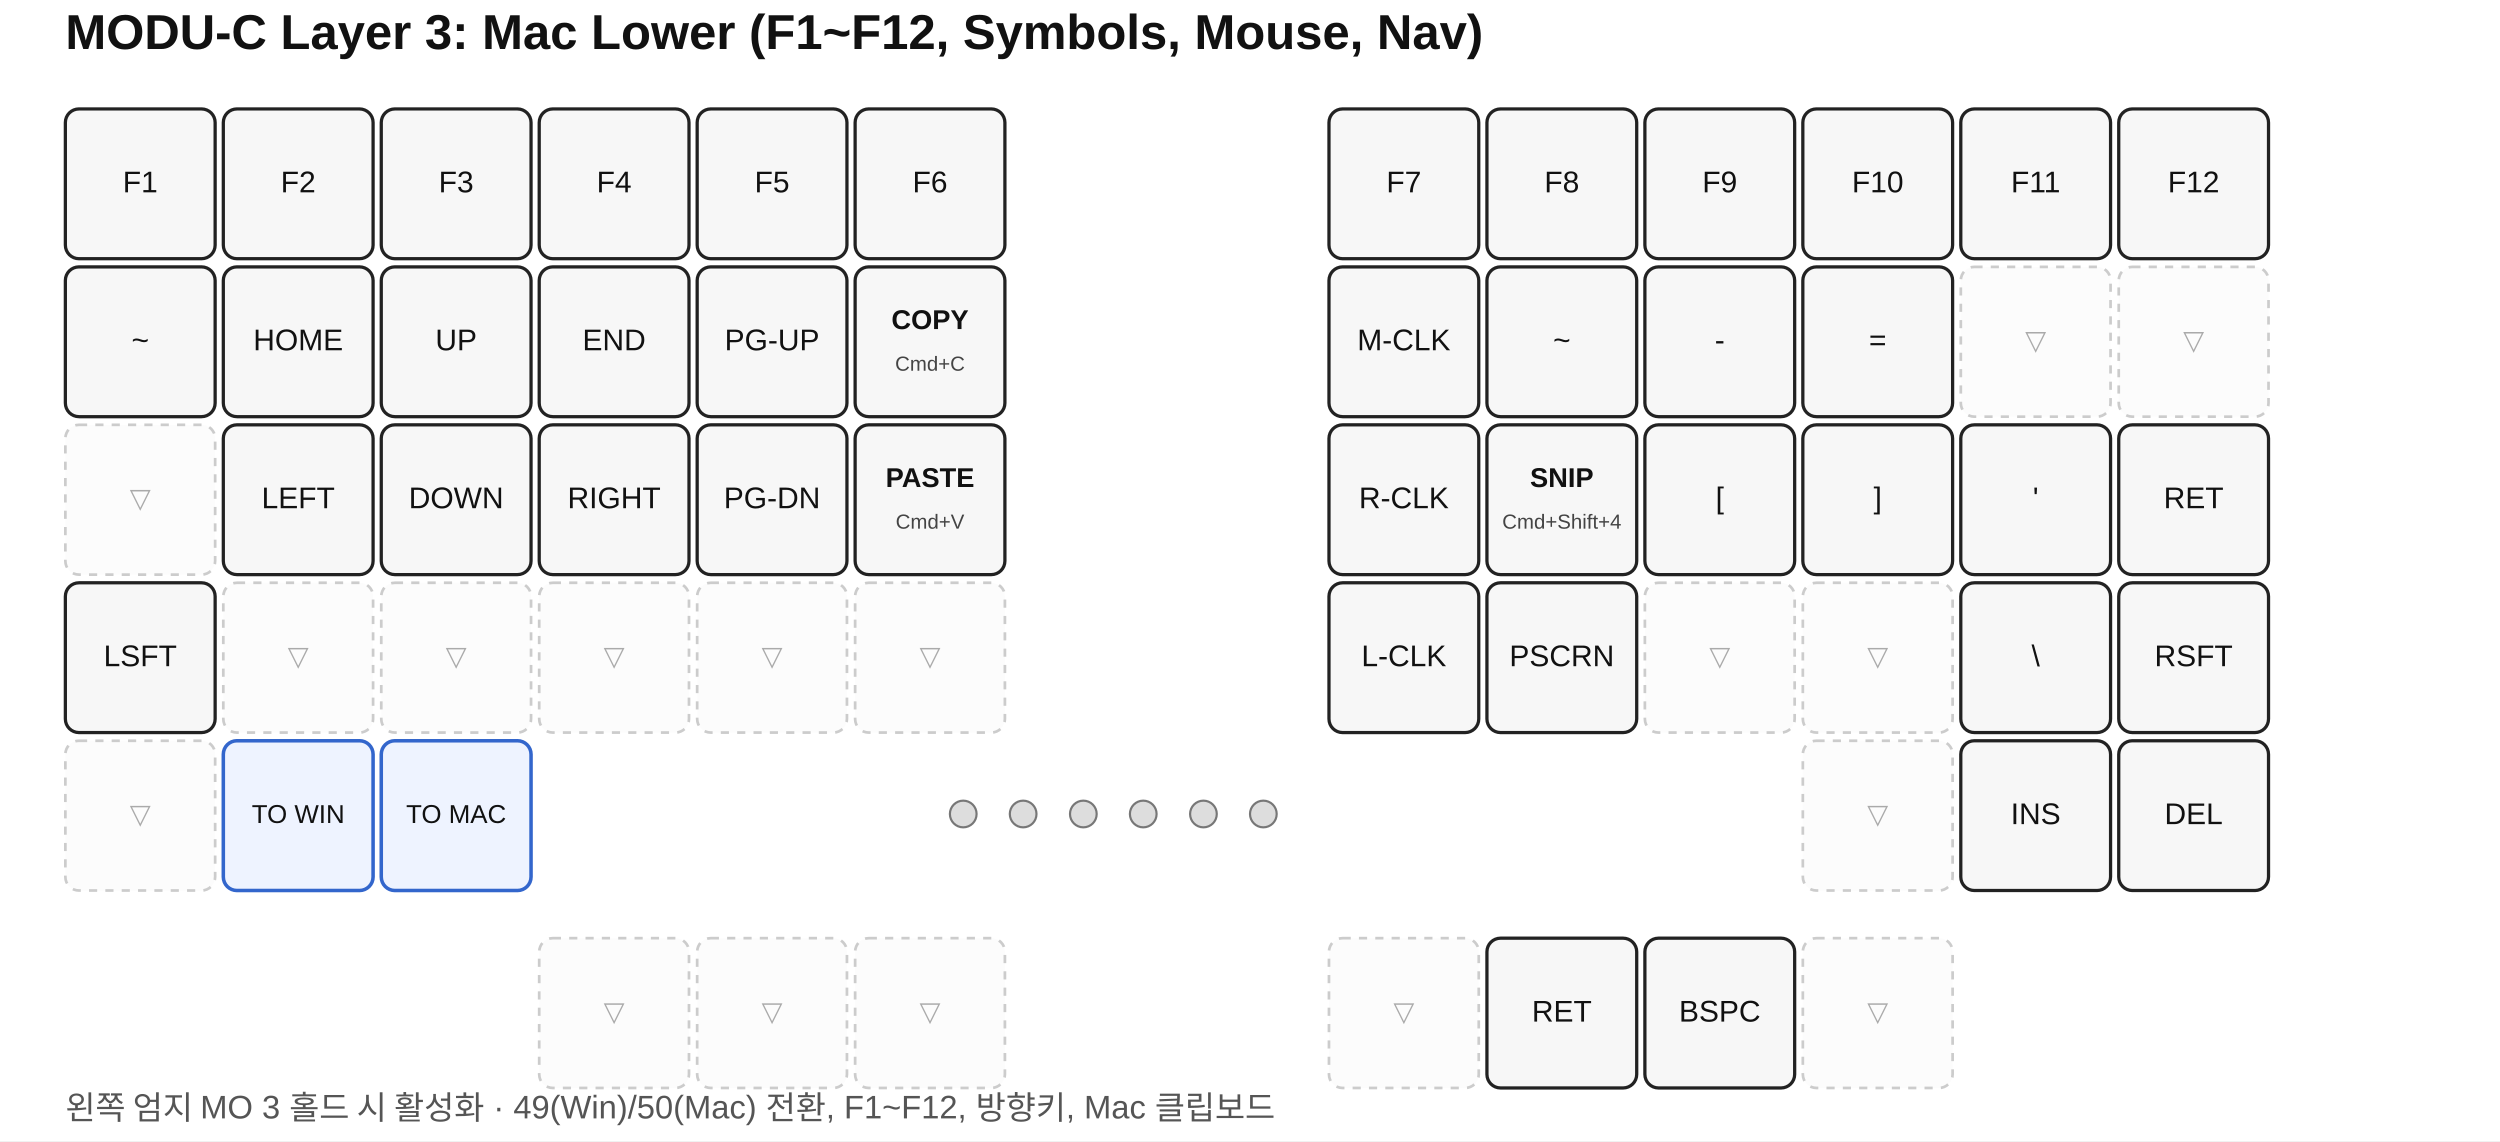
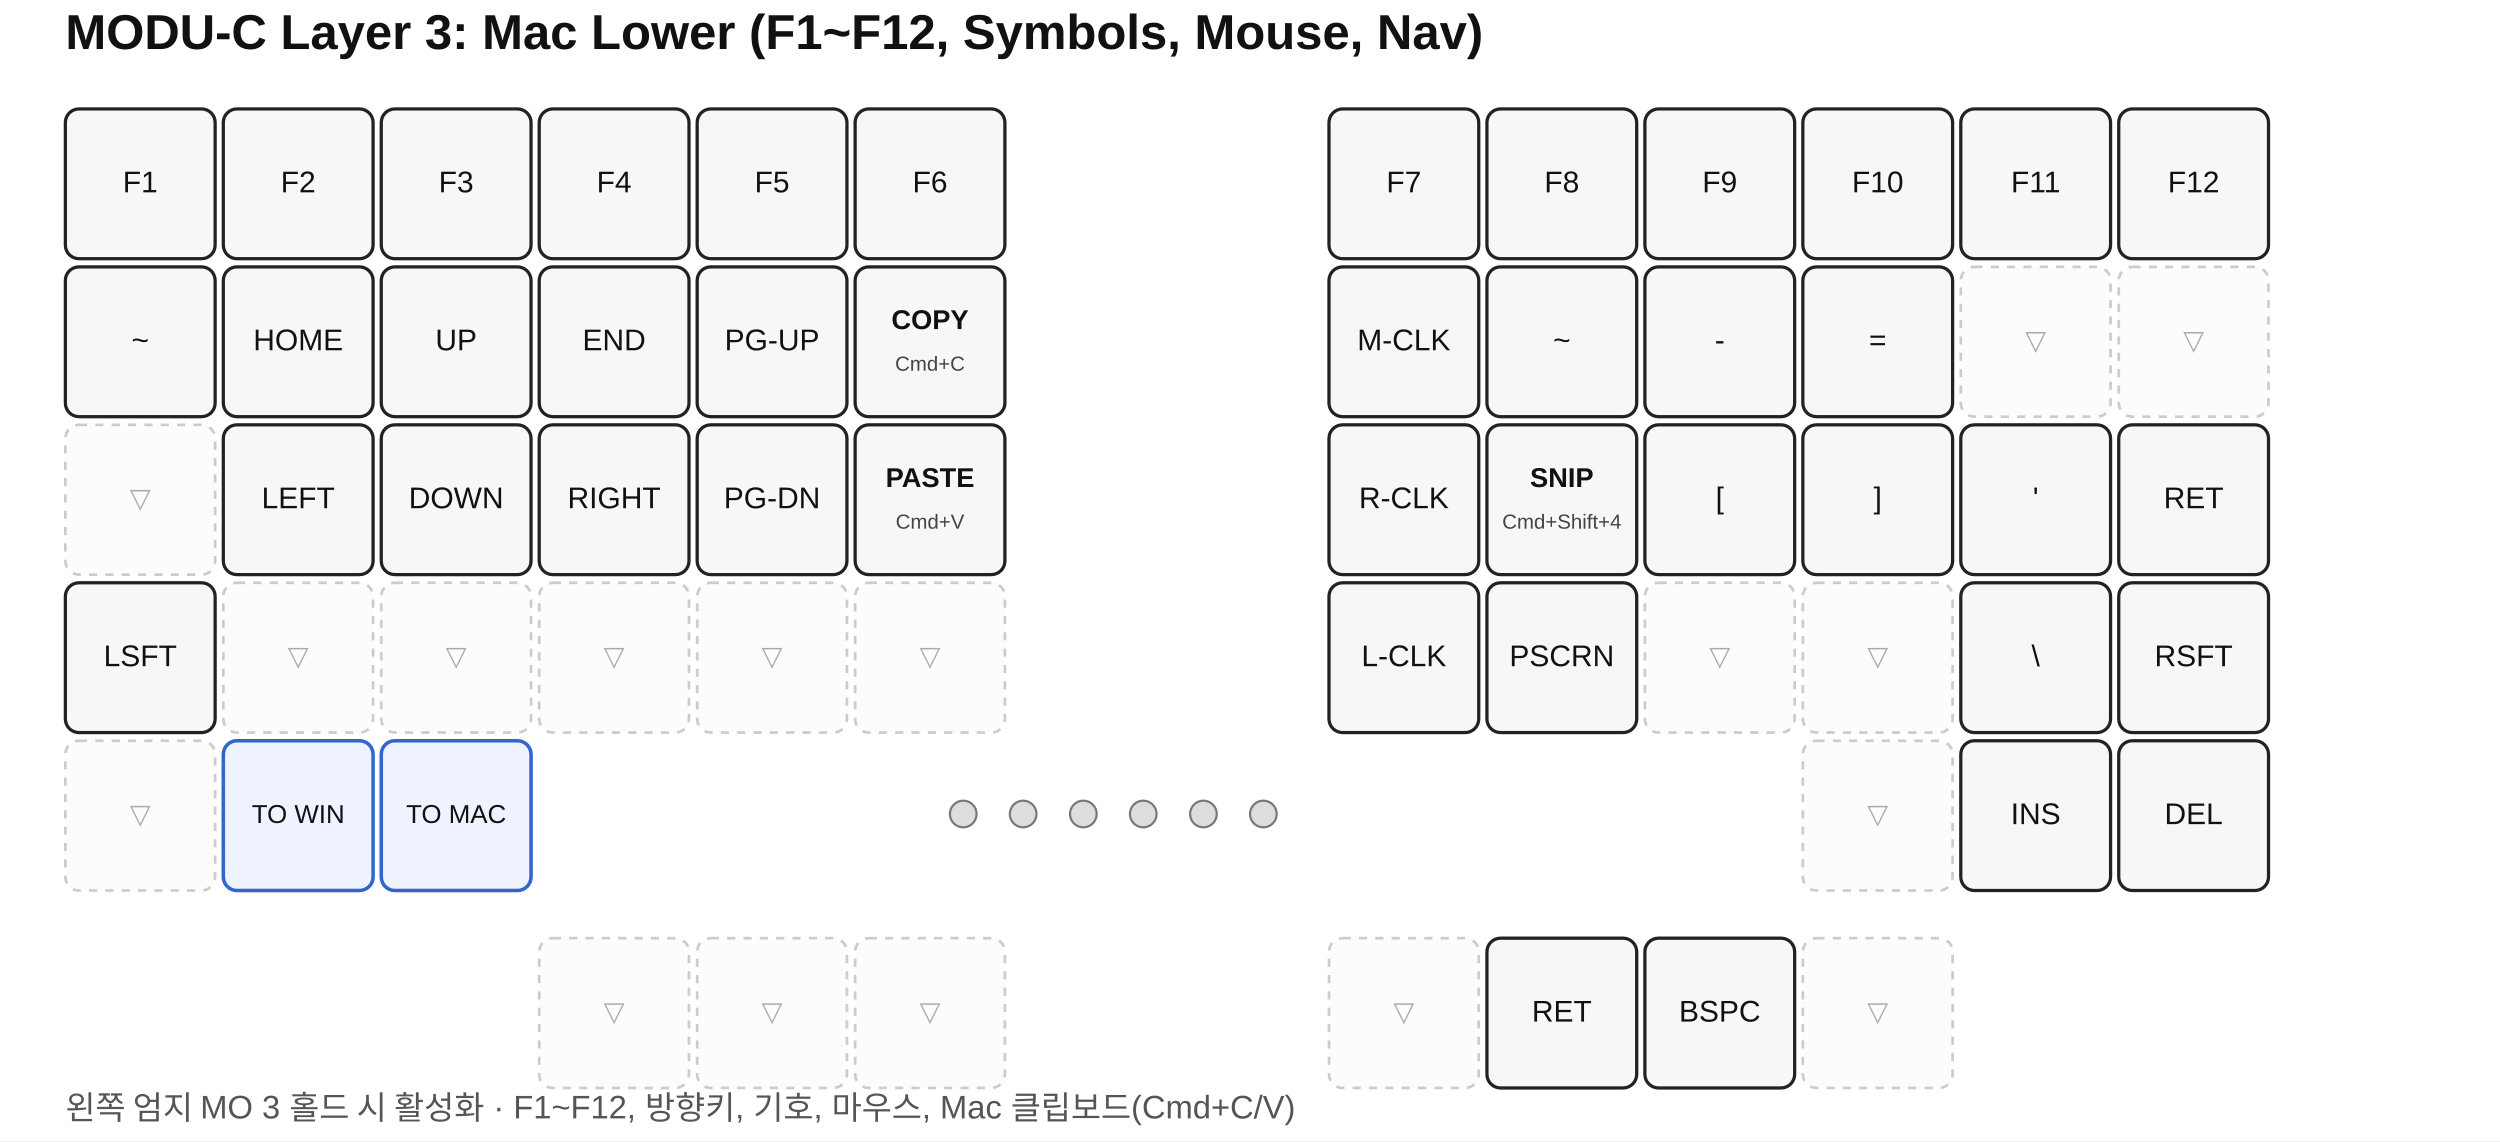
<svg xmlns="http://www.w3.org/2000/svg" width="918" height="419" viewBox="0 0 918 419">
  <rect width="100%" height="100%" fill="white" />
  <style>
text{font-family:Arial,sans-serif;fill:#111}
.key{fill:#f7f7f7;stroke:#222;stroke-width:1.2}
.trans{fill:#fcfcfc;stroke:#ccc;stroke-width:1;stroke-dasharray:3 3}
.mo{fill:#eef3ff;stroke:#3366cc;stroke-width:1.3}
.boot{fill:#ffeeee;stroke:#cc3333;stroke-width:1.3}
.none{fill:#ddd;stroke:#777;stroke-width:0.8}
.title{font-weight:700;font-size:18px}
.note{font-size:12px;fill:#555}
.label{font-size:11px;text-anchor:middle;dominant-baseline:middle}
.label-sm{font-size:9.5px;text-anchor:middle;dominant-baseline:middle}
.label-multi-1{font-size:10px;font-weight:700;text-anchor:middle;dominant-baseline:middle}
.label-multi-2{font-size:7.5px;text-anchor:middle;dominant-baseline:middle;fill:#444}
.label-trans{font-size:10px;text-anchor:middle;dominant-baseline:middle;fill:#aaa}
</style>
  <text x="24" y="18" class="title">MODU-C Layer 3: Mac Lower (F1~F12, Symbols, Mouse, Nav)</text>
-   <rect class="key" x="24" y="40" width="55" height="55" rx="5" />
+   <rect class="key" x="24.0" y="40.0" width="55.0" height="55.0" rx="5" />
  <text class="label" x="51.5" y="67.5">F1</text>
-   <rect class="key" x="82" y="40" width="55" height="55" rx="5" />
+   <rect class="key" x="82.0" y="40.0" width="55.0" height="55.0" rx="5" />
  <text class="label" x="109.5" y="67.5">F2</text>
-   <rect class="key" x="140" y="40" width="55" height="55" rx="5" />
+   <rect class="key" x="140.0" y="40.0" width="55.0" height="55.0" rx="5" />
  <text class="label" x="167.5" y="67.5">F3</text>
-   <rect class="key" x="198" y="40" width="55" height="55" rx="5" />
+   <rect class="key" x="198.0" y="40.0" width="55.0" height="55.0" rx="5" />
  <text class="label" x="225.5" y="67.5">F4</text>
-   <rect class="key" x="256" y="40" width="55" height="55" rx="5" />
+   <rect class="key" x="256.0" y="40.0" width="55.0" height="55.0" rx="5" />
  <text class="label" x="283.5" y="67.5">F5</text>
-   <rect class="key" x="314" y="40" width="55" height="55" rx="5" />
+   <rect class="key" x="314.0" y="40.0" width="55.0" height="55.0" rx="5" />
  <text class="label" x="341.5" y="67.5">F6</text>
-   <rect class="key" x="488" y="40" width="55" height="55" rx="5" />
+   <rect class="key" x="488.0" y="40.0" width="55.0" height="55.0" rx="5" />
  <text class="label" x="515.5" y="67.5">F7</text>
-   <rect class="key" x="546" y="40" width="55" height="55" rx="5" />
+   <rect class="key" x="546.0" y="40.0" width="55.0" height="55.0" rx="5" />
  <text class="label" x="573.5" y="67.5">F8</text>
-   <rect class="key" x="604" y="40" width="55" height="55" rx="5" />
+   <rect class="key" x="604.0" y="40.0" width="55.0" height="55.0" rx="5" />
  <text class="label" x="631.5" y="67.5">F9</text>
-   <rect class="key" x="662" y="40" width="55" height="55" rx="5" />
+   <rect class="key" x="662.0" y="40.0" width="55.0" height="55.0" rx="5" />
  <text class="label" x="689.5" y="67.5">F10</text>
-   <rect class="key" x="720" y="40" width="55" height="55" rx="5" />
+   <rect class="key" x="720.0" y="40.0" width="55.0" height="55.0" rx="5" />
  <text class="label" x="747.5" y="67.5">F11</text>
-   <rect class="key" x="778" y="40" width="55" height="55" rx="5" />
+   <rect class="key" x="778.0" y="40.0" width="55.0" height="55.0" rx="5" />
  <text class="label" x="805.5" y="67.5">F12</text>
-   <rect class="key" x="24" y="98" width="55" height="55" rx="5" />
+   <rect class="key" x="24.0" y="98.0" width="55.0" height="55.0" rx="5" />
  <text class="label" x="51.5" y="125.5">~</text>
-   <rect class="key" x="82" y="98" width="55" height="55" rx="5" />
+   <rect class="key" x="82.0" y="98.0" width="55.0" height="55.0" rx="5" />
  <text class="label" x="109.5" y="125.5">HOME</text>
-   <rect class="key" x="140" y="98" width="55" height="55" rx="5" />
+   <rect class="key" x="140.0" y="98.0" width="55.0" height="55.0" rx="5" />
  <text class="label" x="167.5" y="125.5">UP</text>
-   <rect class="key" x="198" y="98" width="55" height="55" rx="5" />
+   <rect class="key" x="198.0" y="98.0" width="55.0" height="55.0" rx="5" />
  <text class="label" x="225.5" y="125.5">END</text>
-   <rect class="key" x="256" y="98" width="55" height="55" rx="5" />
+   <rect class="key" x="256.0" y="98.0" width="55.0" height="55.0" rx="5" />
  <text class="label" x="283.5" y="125.5">PG-UP</text>
-   <rect class="key" x="314" y="98" width="55" height="55" rx="5" />
-   <text class="label-multi-1" x="341.5" y="118">COPY</text>
-   <text class="label-multi-2" x="341.5" y="134">Cmd+C</text>
-   <rect class="key" x="488" y="98" width="55" height="55" rx="5" />
+   <rect class="key" x="314.0" y="98.0" width="55.0" height="55.0" rx="5" />
+   <text class="label-multi-1" x="341.5" y="118.0">COPY</text>
+   <text class="label-multi-2" x="341.5" y="134.0">Cmd+C</text>
+   <rect class="key" x="488.0" y="98.0" width="55.0" height="55.0" rx="5" />
  <text class="label" x="515.5" y="125.5">M-CLK</text>
-   <rect class="key" x="546" y="98" width="55" height="55" rx="5" />
+   <rect class="key" x="546.0" y="98.0" width="55.0" height="55.0" rx="5" />
  <text class="label" x="573.5" y="125.5">~</text>
-   <rect class="key" x="604" y="98" width="55" height="55" rx="5" />
+   <rect class="key" x="604.0" y="98.0" width="55.0" height="55.0" rx="5" />
  <text class="label" x="631.5" y="125.5">-</text>
-   <rect class="key" x="662" y="98" width="55" height="55" rx="5" />
+   <rect class="key" x="662.0" y="98.0" width="55.0" height="55.0" rx="5" />
  <text class="label" x="689.5" y="125.5">=</text>
-   <rect class="trans" x="720" y="98" width="55" height="55" rx="5" />
+   <rect class="trans" x="720.0" y="98.0" width="55.0" height="55.0" rx="5" />
  <text class="label-trans" x="747.5" y="125.5">▽</text>
-   <rect class="trans" x="778" y="98" width="55" height="55" rx="5" />
+   <rect class="trans" x="778.0" y="98.0" width="55.0" height="55.0" rx="5" />
  <text class="label-trans" x="805.5" y="125.5">▽</text>
-   <rect class="trans" x="24" y="156" width="55" height="55" rx="5" />
+   <rect class="trans" x="24.0" y="156.0" width="55.0" height="55.0" rx="5" />
  <text class="label-trans" x="51.5" y="183.5">▽</text>
-   <rect class="key" x="82" y="156" width="55" height="55" rx="5" />
+   <rect class="key" x="82.0" y="156.0" width="55.0" height="55.0" rx="5" />
  <text class="label" x="109.5" y="183.5">LEFT</text>
-   <rect class="key" x="140" y="156" width="55" height="55" rx="5" />
+   <rect class="key" x="140.0" y="156.0" width="55.0" height="55.0" rx="5" />
  <text class="label" x="167.5" y="183.5">DOWN</text>
-   <rect class="key" x="198" y="156" width="55" height="55" rx="5" />
+   <rect class="key" x="198.0" y="156.0" width="55.0" height="55.0" rx="5" />
  <text class="label" x="225.5" y="183.5">RIGHT</text>
-   <rect class="key" x="256" y="156" width="55" height="55" rx="5" />
+   <rect class="key" x="256.0" y="156.0" width="55.0" height="55.0" rx="5" />
  <text class="label" x="283.5" y="183.5">PG-DN</text>
-   <rect class="key" x="314" y="156" width="55" height="55" rx="5" />
-   <text class="label-multi-1" x="341.5" y="176">PASTE</text>
-   <text class="label-multi-2" x="341.5" y="192">Cmd+V</text>
-   <rect class="key" x="488" y="156" width="55" height="55" rx="5" />
+   <rect class="key" x="314.0" y="156.0" width="55.0" height="55.0" rx="5" />
+   <text class="label-multi-1" x="341.5" y="176.0">PASTE</text>
+   <text class="label-multi-2" x="341.5" y="192.0">Cmd+V</text>
+   <rect class="key" x="488.0" y="156.0" width="55.0" height="55.0" rx="5" />
  <text class="label" x="515.5" y="183.5">R-CLK</text>
-   <rect class="key" x="546" y="156" width="55" height="55" rx="5" />
-   <text class="label-multi-1" x="573.5" y="176">SNIP</text>
-   <text class="label-multi-2" x="573.5" y="192">Cmd+Shift+4</text>
-   <rect class="key" x="604" y="156" width="55" height="55" rx="5" />
+   <rect class="key" x="546.0" y="156.0" width="55.0" height="55.0" rx="5" />
+   <text class="label-multi-1" x="573.5" y="176.0">SNIP</text>
+   <text class="label-multi-2" x="573.5" y="192.0">Cmd+Shift+4</text>
+   <rect class="key" x="604.0" y="156.0" width="55.0" height="55.0" rx="5" />
  <text class="label" x="631.5" y="183.5">[</text>
-   <rect class="key" x="662" y="156" width="55" height="55" rx="5" />
+   <rect class="key" x="662.0" y="156.0" width="55.0" height="55.0" rx="5" />
  <text class="label" x="689.5" y="183.5">]</text>
-   <rect class="key" x="720" y="156" width="55" height="55" rx="5" />
+   <rect class="key" x="720.0" y="156.0" width="55.0" height="55.0" rx="5" />
  <text class="label" x="747.5" y="183.5">'</text>
-   <rect class="key" x="778" y="156" width="55" height="55" rx="5" />
+   <rect class="key" x="778.0" y="156.0" width="55.0" height="55.0" rx="5" />
  <text class="label" x="805.5" y="183.5">RET</text>
-   <rect class="key" x="24" y="214" width="55" height="55" rx="5" />
+   <rect class="key" x="24.0" y="214.0" width="55.0" height="55.0" rx="5" />
  <text class="label" x="51.5" y="241.5">LSFT</text>
-   <rect class="trans" x="82" y="214" width="55" height="55" rx="5" />
+   <rect class="trans" x="82.0" y="214.0" width="55.0" height="55.0" rx="5" />
  <text class="label-trans" x="109.5" y="241.5">▽</text>
-   <rect class="trans" x="140" y="214" width="55" height="55" rx="5" />
+   <rect class="trans" x="140.0" y="214.0" width="55.0" height="55.0" rx="5" />
  <text class="label-trans" x="167.5" y="241.5">▽</text>
-   <rect class="trans" x="198" y="214" width="55" height="55" rx="5" />
+   <rect class="trans" x="198.0" y="214.0" width="55.0" height="55.0" rx="5" />
  <text class="label-trans" x="225.5" y="241.5">▽</text>
-   <rect class="trans" x="256" y="214" width="55" height="55" rx="5" />
+   <rect class="trans" x="256.0" y="214.0" width="55.0" height="55.0" rx="5" />
  <text class="label-trans" x="283.5" y="241.5">▽</text>
-   <rect class="trans" x="314" y="214" width="55" height="55" rx="5" />
+   <rect class="trans" x="314.0" y="214.0" width="55.0" height="55.0" rx="5" />
  <text class="label-trans" x="341.5" y="241.5">▽</text>
-   <rect class="key" x="488" y="214" width="55" height="55" rx="5" />
+   <rect class="key" x="488.0" y="214.0" width="55.0" height="55.0" rx="5" />
  <text class="label" x="515.5" y="241.5">L-CLK</text>
-   <rect class="key" x="546" y="214" width="55" height="55" rx="5" />
+   <rect class="key" x="546.0" y="214.0" width="55.0" height="55.0" rx="5" />
  <text class="label" x="573.5" y="241.5">PSCRN</text>
-   <rect class="trans" x="604" y="214" width="55" height="55" rx="5" />
+   <rect class="trans" x="604.0" y="214.0" width="55.0" height="55.0" rx="5" />
  <text class="label-trans" x="631.5" y="241.5">▽</text>
-   <rect class="trans" x="662" y="214" width="55" height="55" rx="5" />
+   <rect class="trans" x="662.0" y="214.0" width="55.0" height="55.0" rx="5" />
  <text class="label-trans" x="689.5" y="241.5">▽</text>
-   <rect class="key" x="720" y="214" width="55" height="55" rx="5" />
+   <rect class="key" x="720.0" y="214.0" width="55.0" height="55.0" rx="5" />
  <text class="label" x="747.5" y="241.5">\</text>
-   <rect class="key" x="778" y="214" width="55" height="55" rx="5" />
+   <rect class="key" x="778.0" y="214.0" width="55.0" height="55.0" rx="5" />
  <text class="label" x="805.5" y="241.5">RSFT</text>
-   <rect class="trans" x="24" y="272" width="55" height="55" rx="5" />
+   <rect class="trans" x="24.0" y="272.0" width="55.0" height="55.0" rx="5" />
  <text class="label-trans" x="51.5" y="299.5">▽</text>
-   <rect class="mo" x="82" y="272" width="55" height="55" rx="5" />
+   <rect class="mo" x="82.0" y="272.0" width="55.0" height="55.0" rx="5" />
  <text class="label-sm" x="109.5" y="299.5">TO WIN</text>
-   <rect class="mo" x="140" y="272" width="55" height="55" rx="5" />
+   <rect class="mo" x="140.0" y="272.0" width="55.0" height="55.0" rx="5" />
  <text class="label-sm" x="167.5" y="299.5">TO MAC</text>
-   <rect class="none" x="348.8" y="294" width="9.8" height="9.8" rx="5" />
-   <rect class="none" x="370.8" y="294" width="9.8" height="9.8" rx="5" />
-   <rect class="none" x="392.9" y="294" width="9.8" height="9.8" rx="5" />
-   <rect class="none" x="414.9" y="294" width="9.8" height="9.8" rx="5" />
-   <rect class="none" x="437" y="294" width="9.8" height="9.8" rx="5" />
-   <rect class="none" x="459" y="294" width="9.8" height="9.8" rx="5" />
-   <rect class="trans" x="662" y="272" width="55" height="55" rx="5" />
+   <rect class="none" x="348.8" y="294.0" width="9.8" height="9.8" rx="5" />
+   <rect class="none" x="370.8" y="294.0" width="9.8" height="9.8" rx="5" />
+   <rect class="none" x="392.9" y="294.0" width="9.8" height="9.8" rx="5" />
+   <rect class="none" x="414.9" y="294.0" width="9.8" height="9.8" rx="5" />
+   <rect class="none" x="437.0" y="294.0" width="9.8" height="9.8" rx="5" />
+   <rect class="none" x="459.0" y="294.0" width="9.8" height="9.8" rx="5" />
+   <rect class="trans" x="662.0" y="272.0" width="55.0" height="55.0" rx="5" />
  <text class="label-trans" x="689.5" y="299.5">▽</text>
-   <rect class="key" x="720" y="272" width="55" height="55" rx="5" />
+   <rect class="key" x="720.0" y="272.0" width="55.0" height="55.0" rx="5" />
  <text class="label" x="747.5" y="299.5">INS</text>
-   <rect class="key" x="778" y="272" width="55" height="55" rx="5" />
+   <rect class="key" x="778.0" y="272.0" width="55.0" height="55.0" rx="5" />
  <text class="label" x="805.5" y="299.5">DEL</text>
-   <rect class="trans" x="198" y="344.5" width="55" height="55" rx="5" />
-   <text class="label-trans" x="225.5" y="372">▽</text>
-   <rect class="trans" x="256" y="344.5" width="55" height="55" rx="5" />
-   <text class="label-trans" x="283.5" y="372">▽</text>
-   <rect class="trans" x="314" y="344.5" width="55" height="55" rx="5" />
-   <text class="label-trans" x="341.5" y="372">▽</text>
-   <rect class="trans" x="488" y="344.5" width="55" height="55" rx="5" />
-   <text class="label-trans" x="515.5" y="372">▽</text>
-   <rect class="key" x="546" y="344.5" width="55" height="55" rx="5" />
-   <text class="label" x="573.5" y="372">RET</text>
-   <rect class="key" x="604" y="344.5" width="55" height="55" rx="5" />
-   <text class="label" x="631.5" y="372">BSPC</text>
-   <rect class="trans" x="662" y="344.5" width="55" height="55" rx="5" />
-   <text class="label-trans" x="689.5" y="372">▽</text>
-   <text x="24" y="411" class="note">왼쪽 엄지 MO 3 홀드 시 활성화 · 49(Win)/50(Mac) 전환, F1~F12, 방향키, Mac 클립보드</text>
+   <rect class="trans" x="198.0" y="344.5" width="55.0" height="55.0" rx="5" />
+   <text class="label-trans" x="225.5" y="372.0">▽</text>
+   <rect class="trans" x="256.0" y="344.5" width="55.0" height="55.0" rx="5" />
+   <text class="label-trans" x="283.5" y="372.0">▽</text>
+   <rect class="trans" x="314.0" y="344.5" width="55.0" height="55.0" rx="5" />
+   <text class="label-trans" x="341.5" y="372.0">▽</text>
+   <rect class="trans" x="488.0" y="344.5" width="55.0" height="55.0" rx="5" />
+   <text class="label-trans" x="515.5" y="372.0">▽</text>
+   <rect class="key" x="546.0" y="344.5" width="55.0" height="55.0" rx="5" />
+   <text class="label" x="573.5" y="372.0">RET</text>
+   <rect class="key" x="604.0" y="344.5" width="55.0" height="55.0" rx="5" />
+   <text class="label" x="631.5" y="372.0">BSPC</text>
+   <rect class="trans" x="662.0" y="344.5" width="55.0" height="55.0" rx="5" />
+   <text class="label-trans" x="689.5" y="372.0">▽</text>
+   <text x="24" y="411" class="note">왼쪽 엄지 MO 3 홀드 시 활성화 · F1~F12, 방향키, 기호, 마우스, Mac 클립보드(Cmd+C/V)</text>
</svg>
